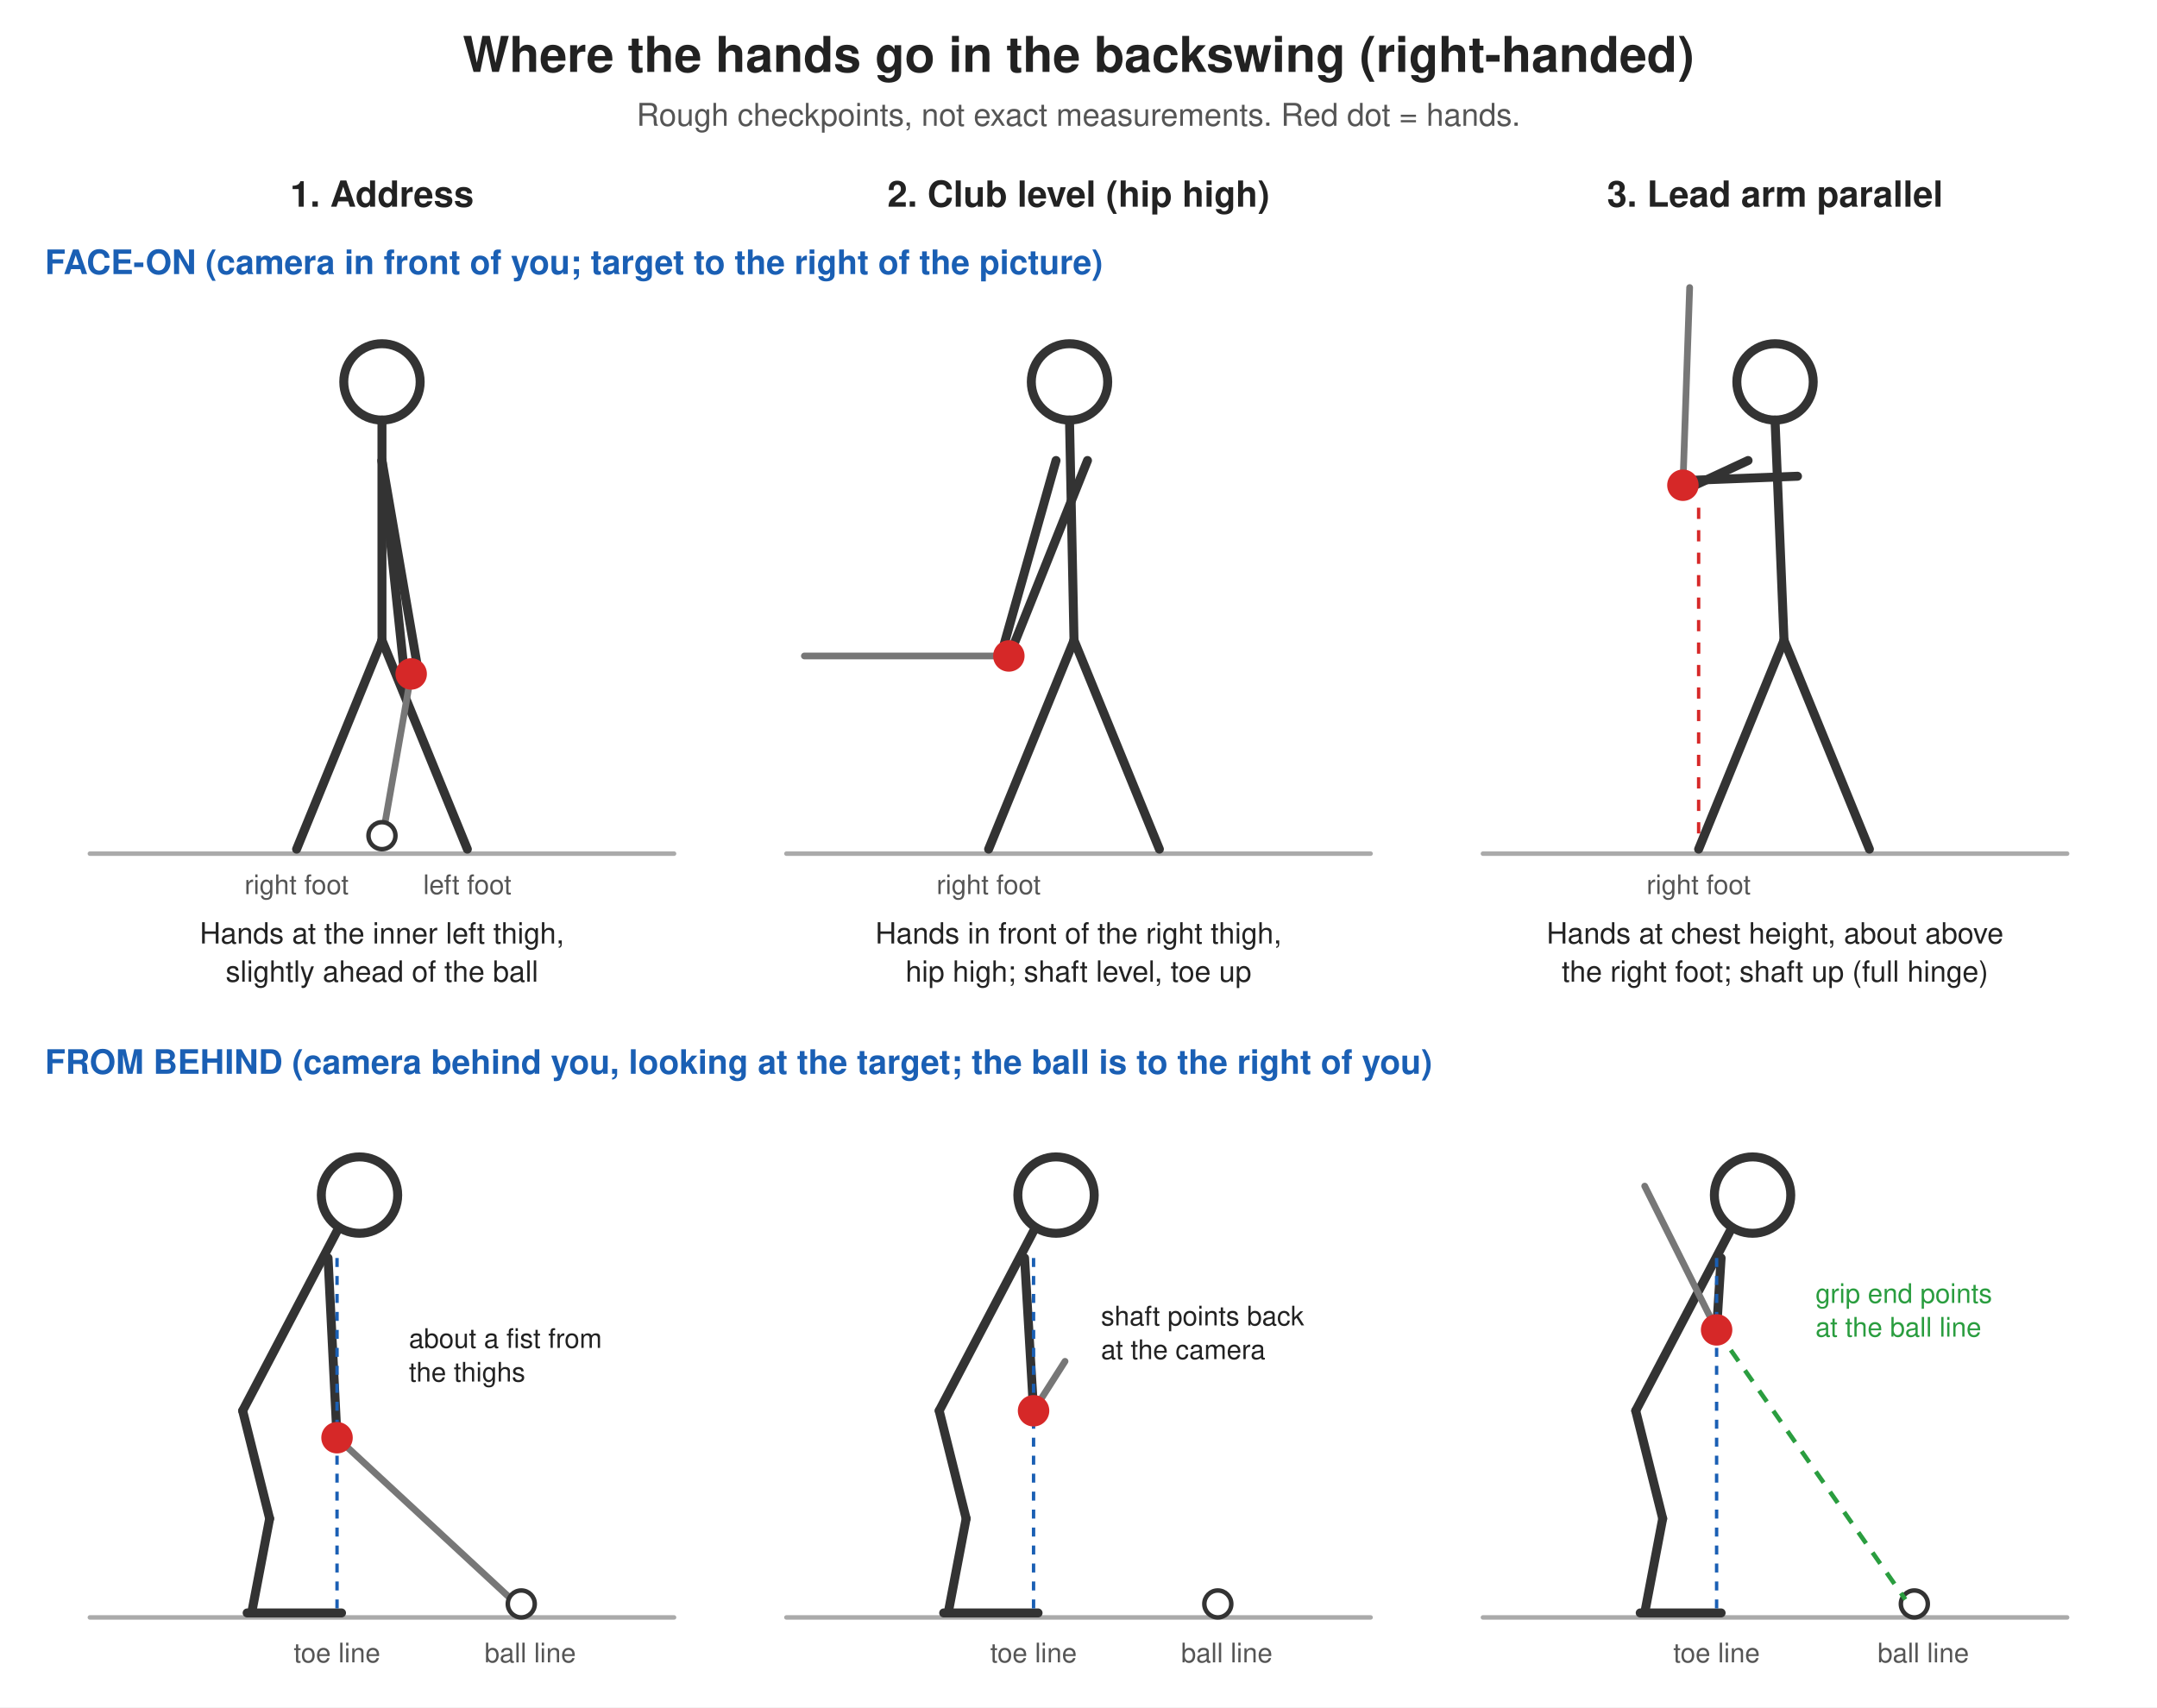
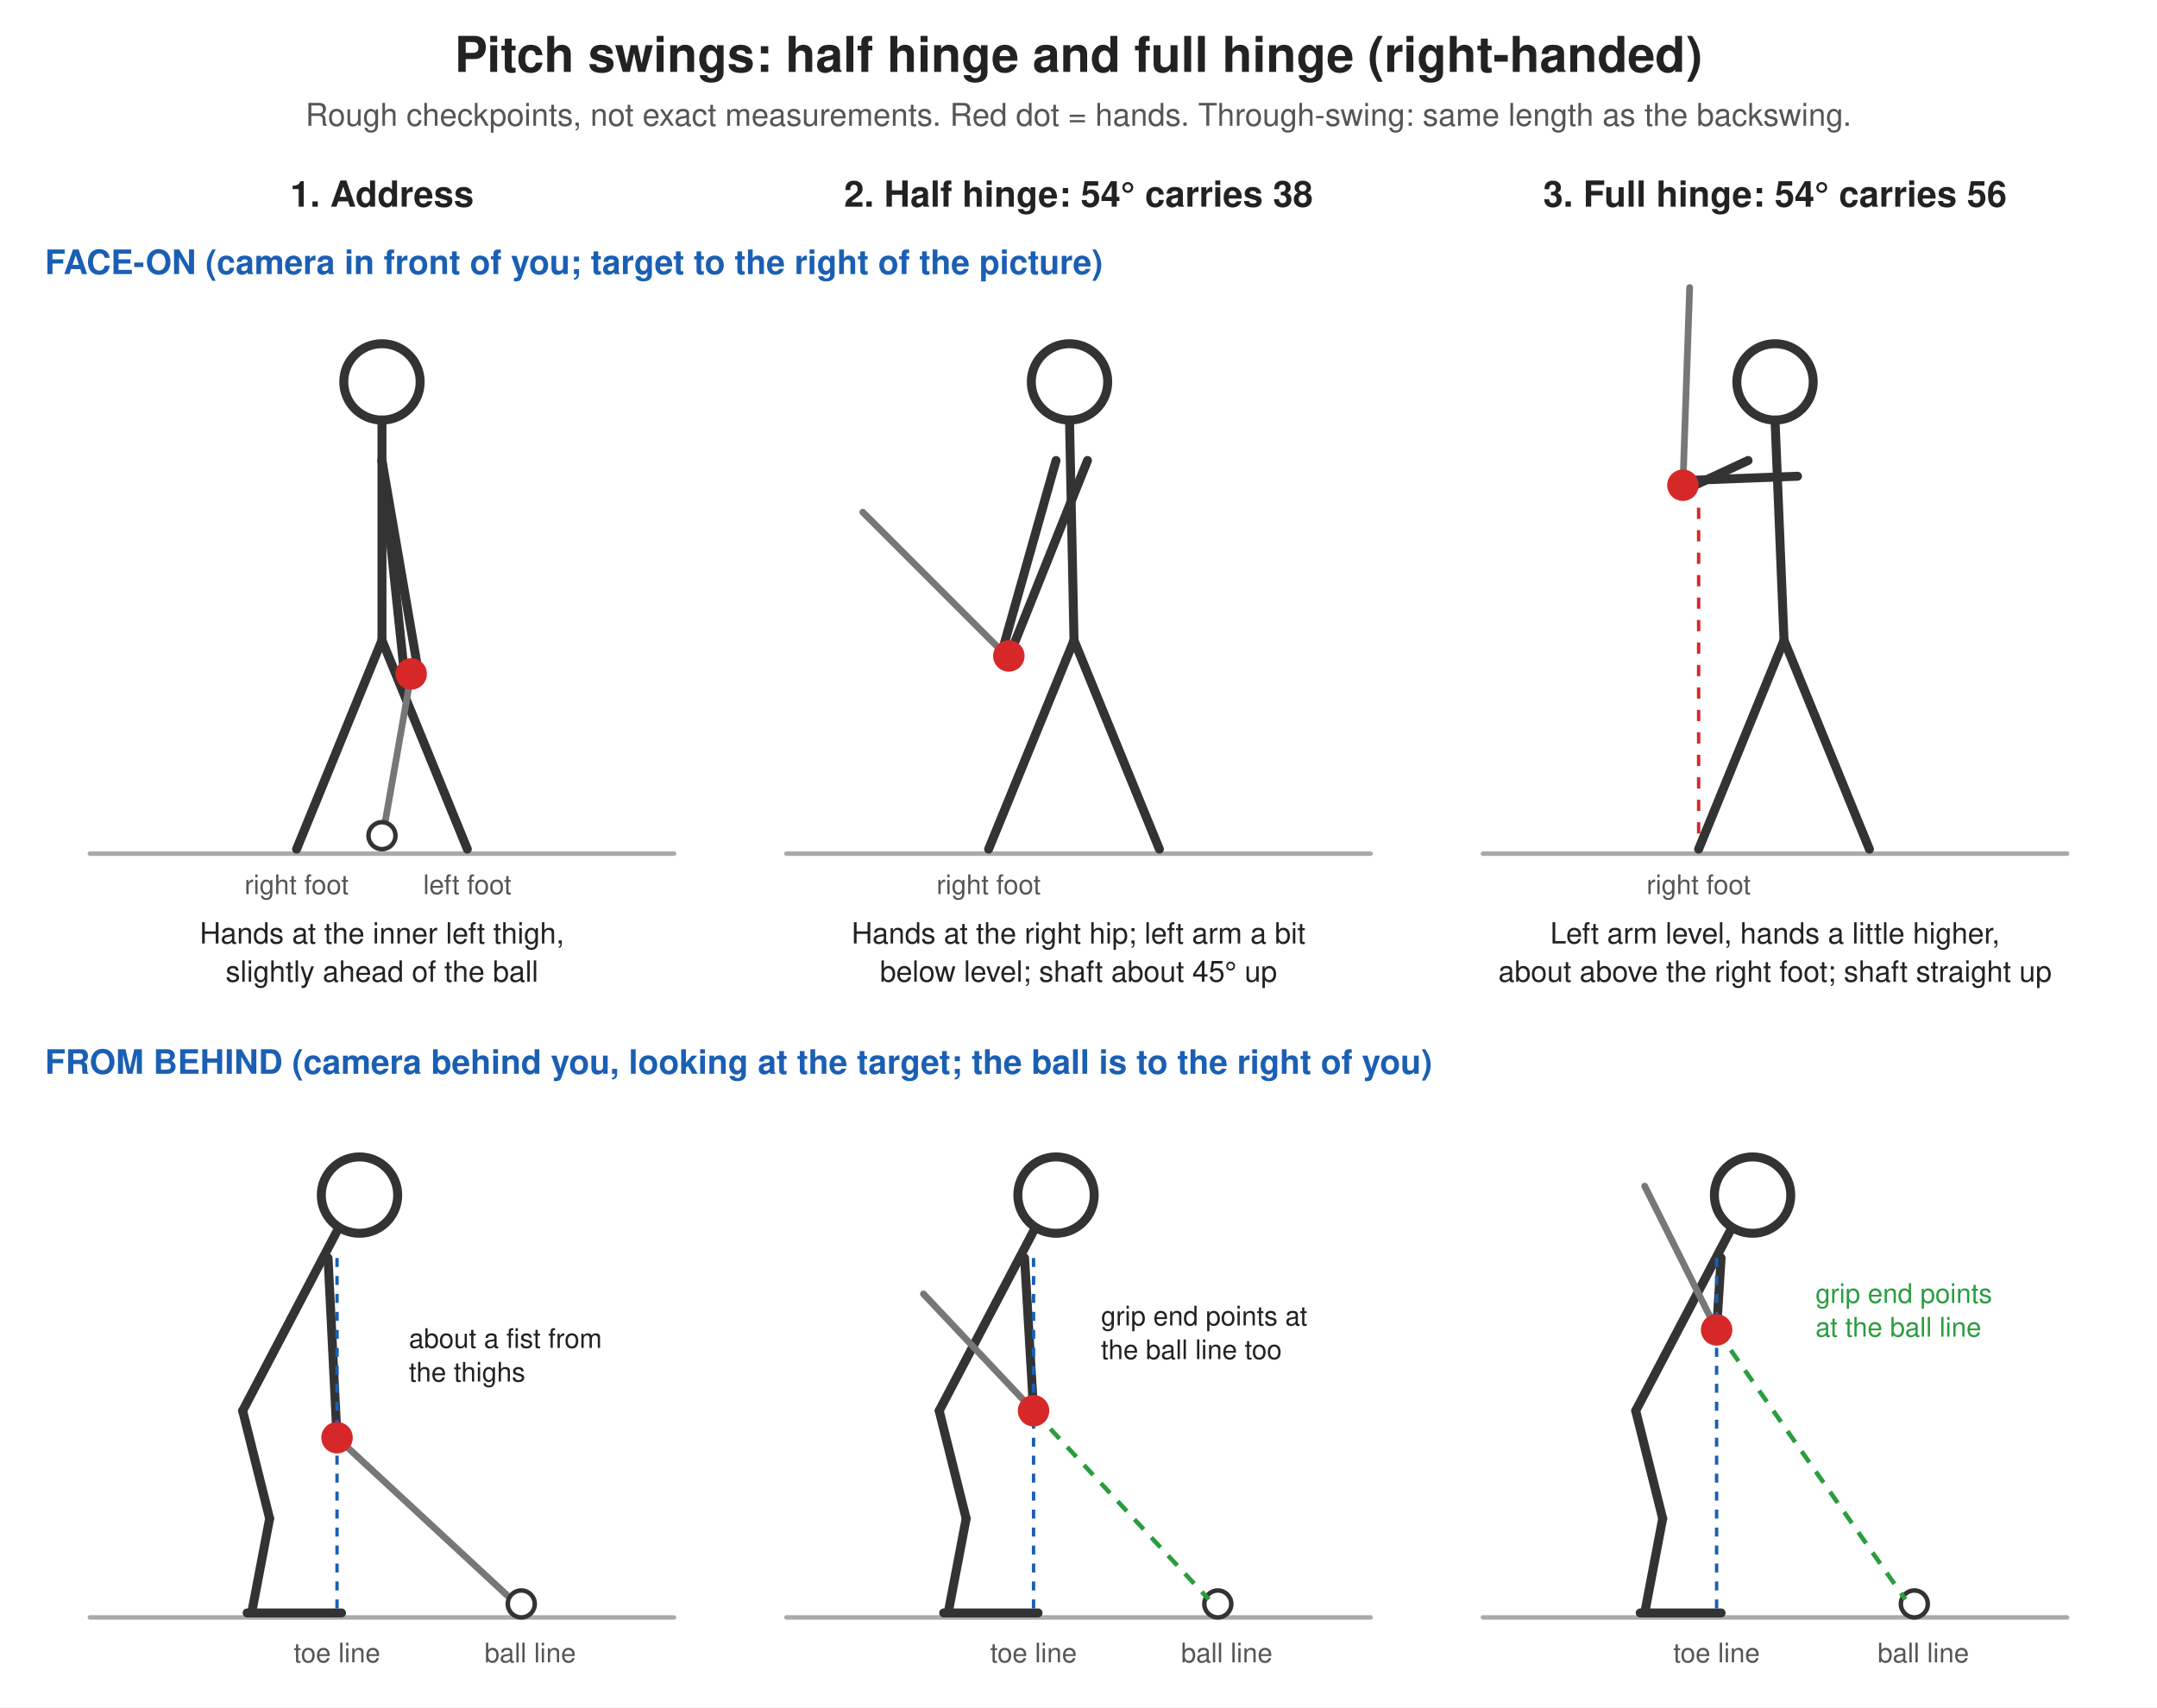
<svg xmlns="http://www.w3.org/2000/svg" viewBox="0 0 960 760" font-family="Helvetica, Arial, sans-serif">
  <rect width="960" height="760" fill="#ffffff" />
-   <text x="480" y="32" text-anchor="middle" font-size="22" font-weight="bold" fill="#222">Where the hands go in the backswing (right-handed)</text>
-   <text x="480" y="56" text-anchor="middle" font-size="14" fill="#555">Rough checkpoints, not exact measurements. Red dot = hands.</text>
+   <text x="480" y="32" text-anchor="middle" font-size="22" font-weight="bold" fill="#222">Pitch swings: half hinge and full hinge (right-handed)</text>
+   <text x="480" y="56" text-anchor="middle" font-size="14" fill="#555">Rough checkpoints, not exact measurements. Red dot = hands. Through-swing: same length as the backswing.</text>
  <text x="170" y="92" text-anchor="middle" font-size="16" font-weight="bold" fill="#222">1. Address</text>
-   <text x="480" y="92" text-anchor="middle" font-size="16" font-weight="bold" fill="#222">2. Club level (hip high)</text>
-   <text x="790" y="92" text-anchor="middle" font-size="16" font-weight="bold" fill="#222">3. Lead arm parallel</text>
+   <text x="480" y="92" text-anchor="middle" font-size="16" font-weight="bold" fill="#222">2. Half hinge: 54° carries 38</text>
+   <text x="790" y="92" text-anchor="middle" font-size="16" font-weight="bold" fill="#222">3. Full hinge: 54° carries 56</text>
  <text x="20" y="122" font-size="15" font-weight="bold" fill="#1a5fb4">FACE-ON (camera in front of you; target to the right of the picture)</text>
  <g id="faceon" stroke="#333" stroke-width="4" fill="none" stroke-linecap="round">
    <line x1="40" y1="380" x2="300" y2="380" stroke="#aaa" stroke-width="2" />
    <circle cx="170" cy="170" r="17" />
    <line x1="170" y1="187" x2="170" y2="285" />
    <line x1="170" y1="285" x2="132" y2="378" />
    <line x1="170" y1="285" x2="208" y2="378" />
    <line x1="170" y1="205" x2="180" y2="300" />
    <line x1="170" y1="205" x2="186" y2="298" />
    <line x1="183" y1="300" x2="170" y2="374" stroke="#777" stroke-width="3" />
    <line x1="350" y1="380" x2="610" y2="380" stroke="#aaa" stroke-width="2" />
    <circle cx="476" cy="170" r="17" />
    <line x1="476" y1="187" x2="478" y2="285" />
    <line x1="478" y1="285" x2="440" y2="378" />
    <line x1="478" y1="285" x2="516" y2="378" />
    <line x1="470" y1="205" x2="446" y2="290" />
    <line x1="484" y1="205" x2="450" y2="290" />
-     <line x1="448" y1="292" x2="358" y2="292" stroke="#777" stroke-width="3" />
+     <line x1="448" y1="292" x2="384" y2="228" stroke="#777" stroke-width="3" />
    <line x1="660" y1="380" x2="920" y2="380" stroke="#aaa" stroke-width="2" />
    <circle cx="790" cy="170" r="17" />
    <line x1="790" y1="187" x2="794" y2="285" />
    <line x1="794" y1="285" x2="756" y2="378" />
    <line x1="794" y1="285" x2="832" y2="378" />
    <line x1="800" y1="212" x2="748" y2="214" />
    <line x1="778" y1="205" x2="750" y2="218" />
    <line x1="749" y1="216" x2="752" y2="128" stroke="#777" stroke-width="3" />
  </g>
  <circle cx="183" cy="300" r="7" fill="#d62828" />
  <circle cx="449" cy="292" r="7" fill="#d62828" />
  <circle cx="749" cy="216" r="7" fill="#d62828" />
  <circle cx="170" cy="372" r="6" fill="#fff" stroke="#333" stroke-width="2" />
  <text x="132" y="398" text-anchor="middle" font-size="12" fill="#555">right foot</text>
  <text x="208" y="398" text-anchor="middle" font-size="12" fill="#555">left foot</text>
  <text x="440" y="398" text-anchor="middle" font-size="12" fill="#555">right foot</text>
  <text x="756" y="398" text-anchor="middle" font-size="12" fill="#555">right foot</text>
  <line x1="756" y1="226" x2="756" y2="372" stroke="#d62828" stroke-width="1.5" stroke-dasharray="5,5" />
  <text x="170" y="420" text-anchor="middle" font-size="13" fill="#222">Hands at the inner left thigh,</text>
  <text x="170" y="437" text-anchor="middle" font-size="13" fill="#222">slightly ahead of the ball</text>
-   <text x="480" y="420" text-anchor="middle" font-size="13" fill="#222">Hands in front of the right thigh,</text>
-   <text x="480" y="437" text-anchor="middle" font-size="13" fill="#222">hip high; shaft level, toe up</text>
-   <text x="790" y="420" text-anchor="middle" font-size="13" fill="#222">Hands at chest height, about above</text>
-   <text x="790" y="437" text-anchor="middle" font-size="13" fill="#222">the right foot; shaft up (full hinge)</text>
+   <text x="480" y="420" text-anchor="middle" font-size="13" fill="#222">Hands at the right hip; left arm a bit</text>
+   <text x="480" y="437" text-anchor="middle" font-size="13" fill="#222">below level; shaft about 45° up</text>
+   <text x="790" y="420" text-anchor="middle" font-size="13" fill="#222">Left arm level, hands a little higher,</text>
+   <text x="790" y="437" text-anchor="middle" font-size="13" fill="#222">about above the right foot; shaft straight up</text>
  <text x="20" y="478" font-size="15" font-weight="bold" fill="#1a5fb4">FROM BEHIND (camera behind you, looking at the target; the ball is to the right of you)</text>
  <g stroke="#333" stroke-width="4" fill="none" stroke-linecap="round">
    <line x1="40" y1="720" x2="300" y2="720" stroke="#aaa" stroke-width="2" />
    <circle cx="160" cy="532" r="17" />
    <line x1="150" y1="548" x2="108" y2="628" />
    <line x1="108" y1="628" x2="120" y2="676" />
    <line x1="120" y1="676" x2="112" y2="718" />
    <line x1="110" y1="718" x2="152" y2="718" />
    <line x1="146" y1="560" x2="150" y2="640" />
    <line x1="150" y1="640" x2="232" y2="716" stroke="#777" stroke-width="3" />
    <line x1="350" y1="720" x2="610" y2="720" stroke="#aaa" stroke-width="2" />
    <circle cx="470" cy="532" r="17" />
    <line x1="460" y1="548" x2="418" y2="628" />
    <line x1="418" y1="628" x2="430" y2="676" />
    <line x1="430" y1="676" x2="422" y2="718" />
    <line x1="420" y1="718" x2="462" y2="718" />
    <line x1="456" y1="560" x2="460" y2="628" />
-     <line x1="460" y1="628" x2="474" y2="606" stroke="#777" stroke-width="3" />
+     <line x1="460" y1="628" x2="411" y2="576" stroke="#777" stroke-width="3" />
    <line x1="660" y1="720" x2="920" y2="720" stroke="#aaa" stroke-width="2" />
    <circle cx="780" cy="532" r="17" />
    <line x1="770" y1="548" x2="728" y2="628" />
    <line x1="728" y1="628" x2="740" y2="676" />
    <line x1="740" y1="676" x2="732" y2="718" />
    <line x1="730" y1="718" x2="766" y2="718" />
    <line x1="766" y1="560" x2="764" y2="592" />
    <line x1="764" y1="592" x2="732" y2="528" stroke="#777" stroke-width="3" />
  </g>
  <g font-size="12" fill="#555" text-anchor="middle">
    <line x1="150" y1="560" x2="150" y2="720" stroke="#1a5fb4" stroke-width="1.5" stroke-dasharray="4,4" />
    <text x="150" y="740">toe line</text>
    <circle cx="232" cy="714" r="6" fill="#fff" stroke="#333" stroke-width="2" />
    <text x="236" y="740">ball line</text>
    <line x1="460" y1="560" x2="460" y2="720" stroke="#1a5fb4" stroke-width="1.5" stroke-dasharray="4,4" />
    <text x="460" y="740">toe line</text>
    <circle cx="542" cy="714" r="6" fill="#fff" stroke="#333" stroke-width="2" />
    <text x="546" y="740">ball line</text>
    <line x1="764" y1="560" x2="764" y2="720" stroke="#1a5fb4" stroke-width="1.5" stroke-dasharray="4,4" />
    <text x="764" y="740">toe line</text>
    <circle cx="852" cy="714" r="6" fill="#fff" stroke="#333" stroke-width="2" />
    <text x="856" y="740">ball line</text>
    <line x1="764" y1="592" x2="848" y2="712" stroke="#2a9d3f" stroke-width="2" stroke-dasharray="6,5" />
+     <line x1="460" y1="628" x2="538" y2="712" stroke="#2a9d3f" stroke-width="2" stroke-dasharray="6,5" />
  </g>
  <circle cx="150" cy="640" r="7" fill="#d62828" />
  <circle cx="460" cy="628" r="7" fill="#d62828" />
  <circle cx="764" cy="592" r="7" fill="#d62828" />
  <text x="182" y="600" font-size="12" fill="#222">about a fist from</text>
  <text x="182" y="615" font-size="12" fill="#222">the thighs</text>
-   <text x="490" y="590" font-size="12" fill="#222">shaft points back</text>
-   <text x="490" y="605" font-size="12" fill="#222">at the camera</text>
+   <text x="490" y="590" font-size="12" fill="#222">grip end points at</text>
+   <text x="490" y="605" font-size="12" fill="#222">the ball line too</text>
  <text x="808" y="580" font-size="12" fill="#2a9d3f">grip end points</text>
  <text x="808" y="595" font-size="12" fill="#2a9d3f">at the ball line</text>
  <text x="480" y="760" text-anchor="middle" font-size="13" fill="#222" />
</svg>
